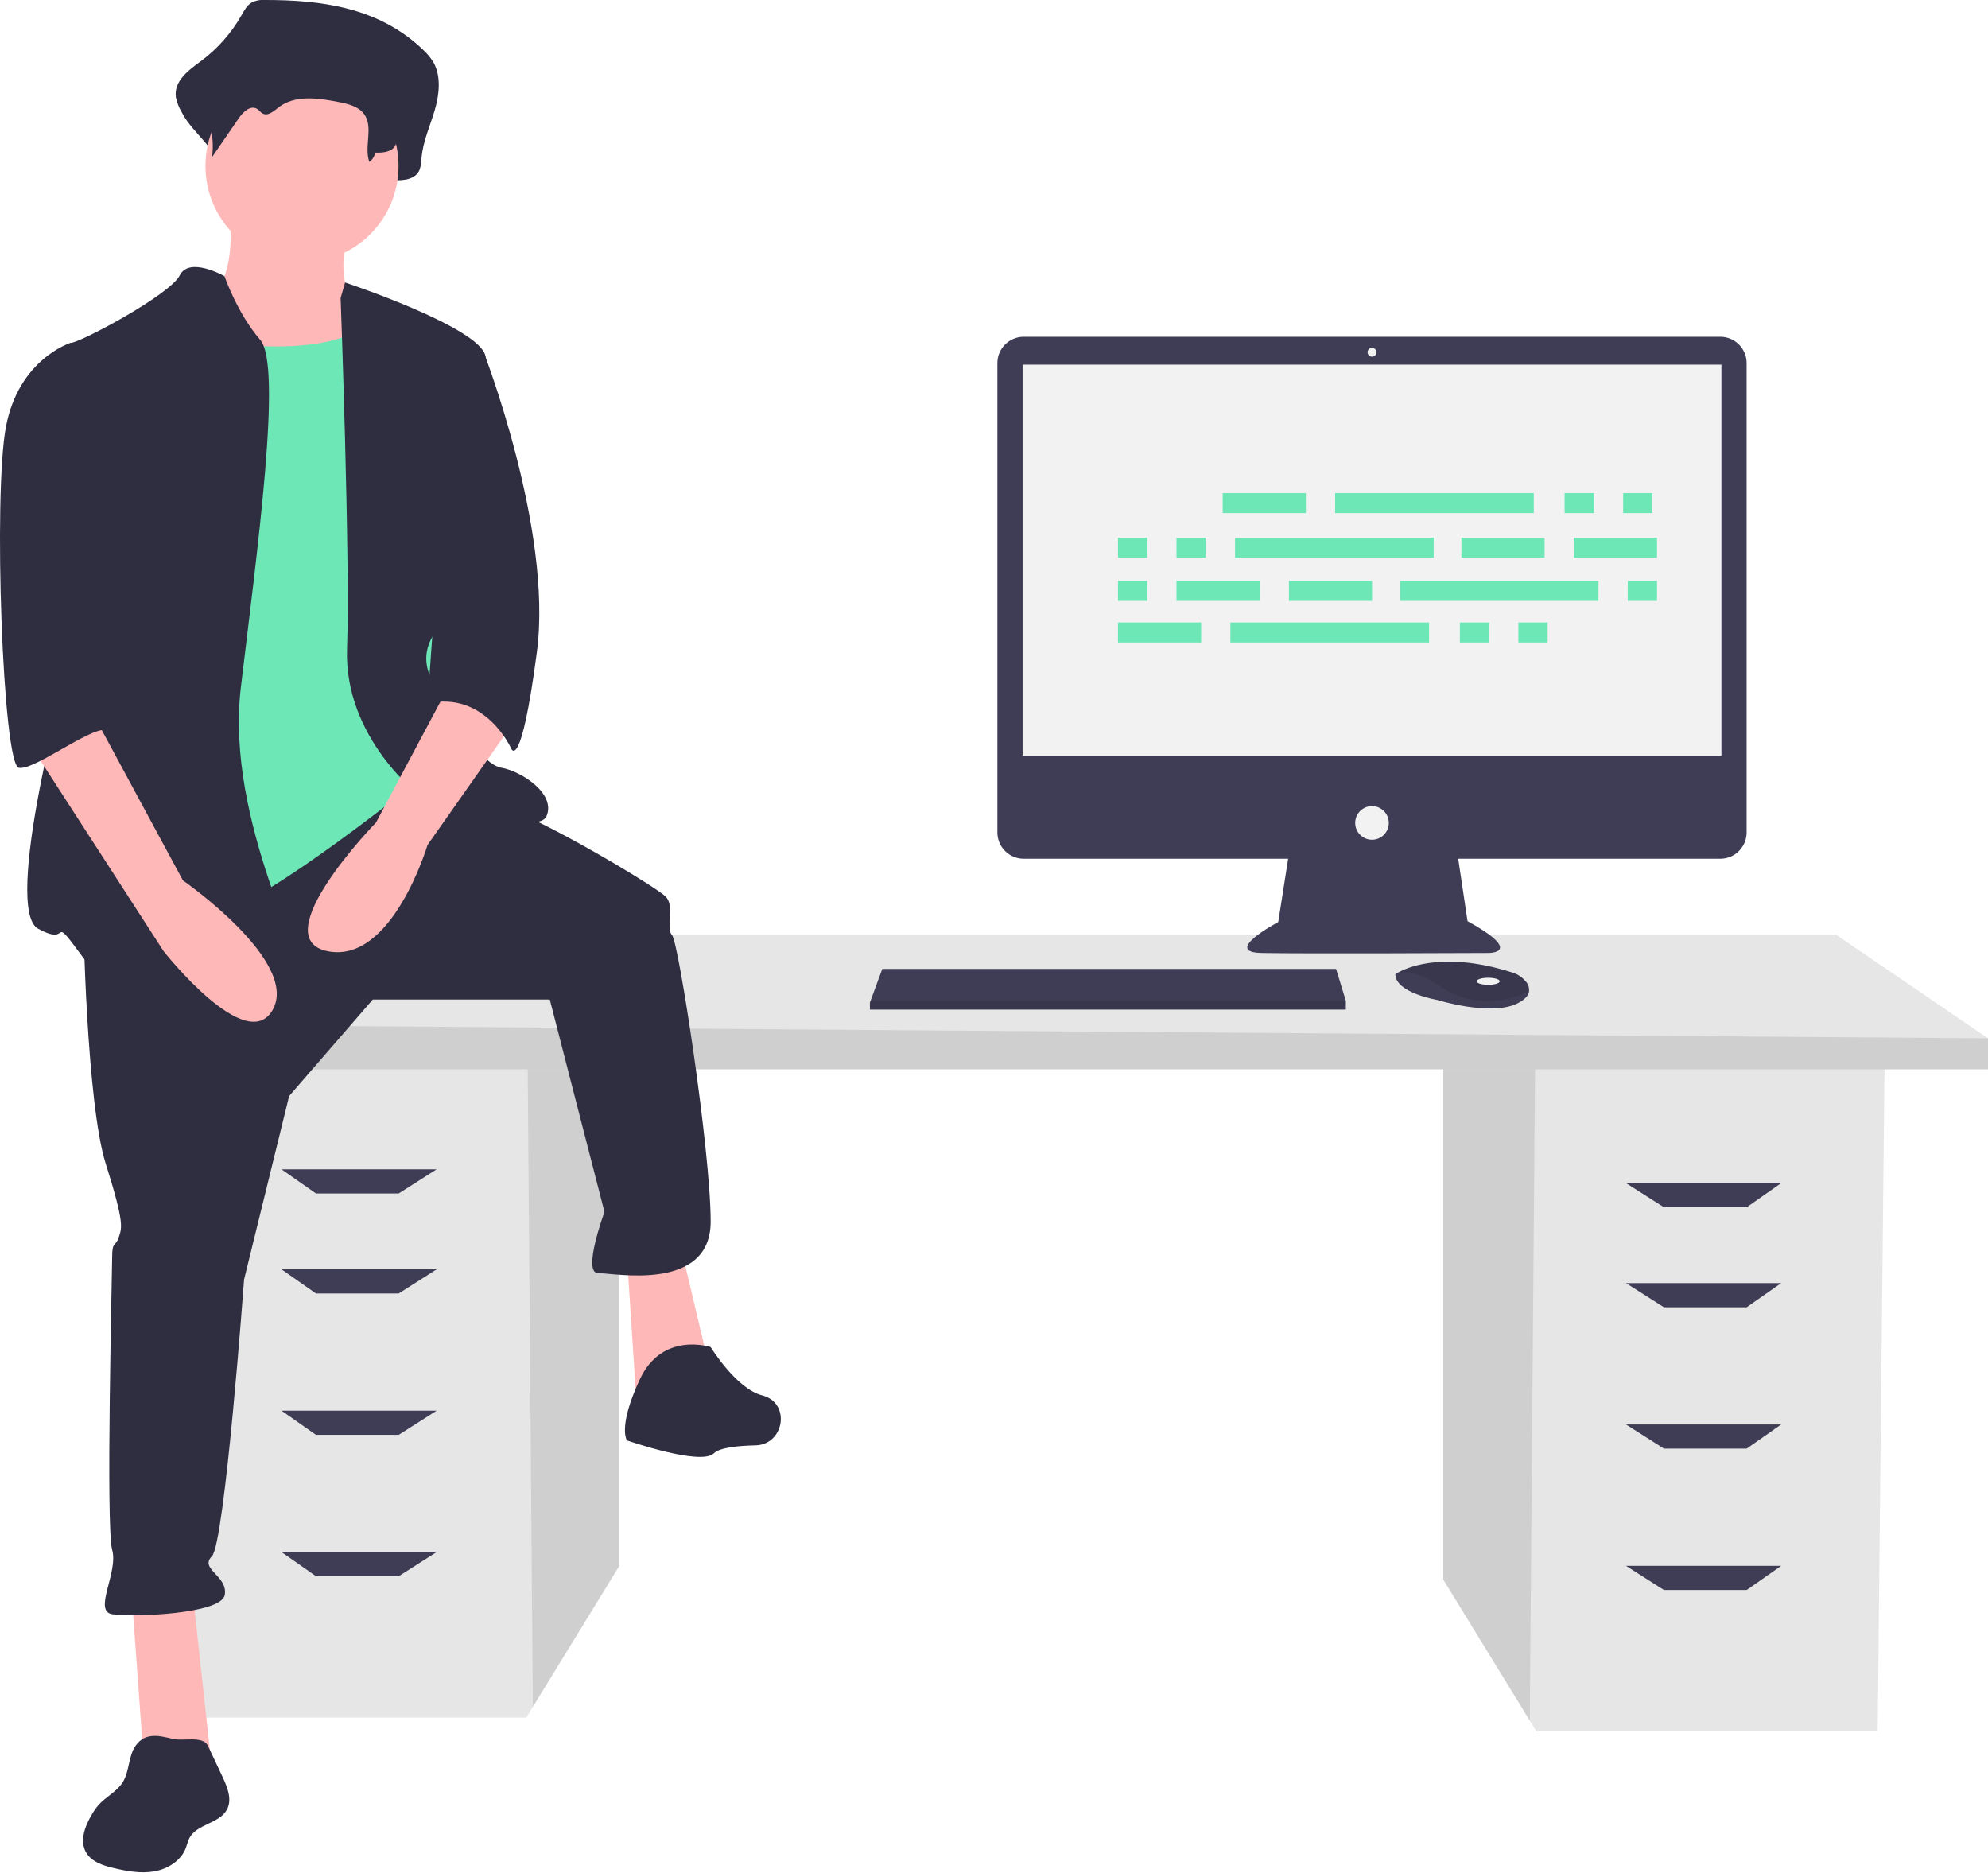
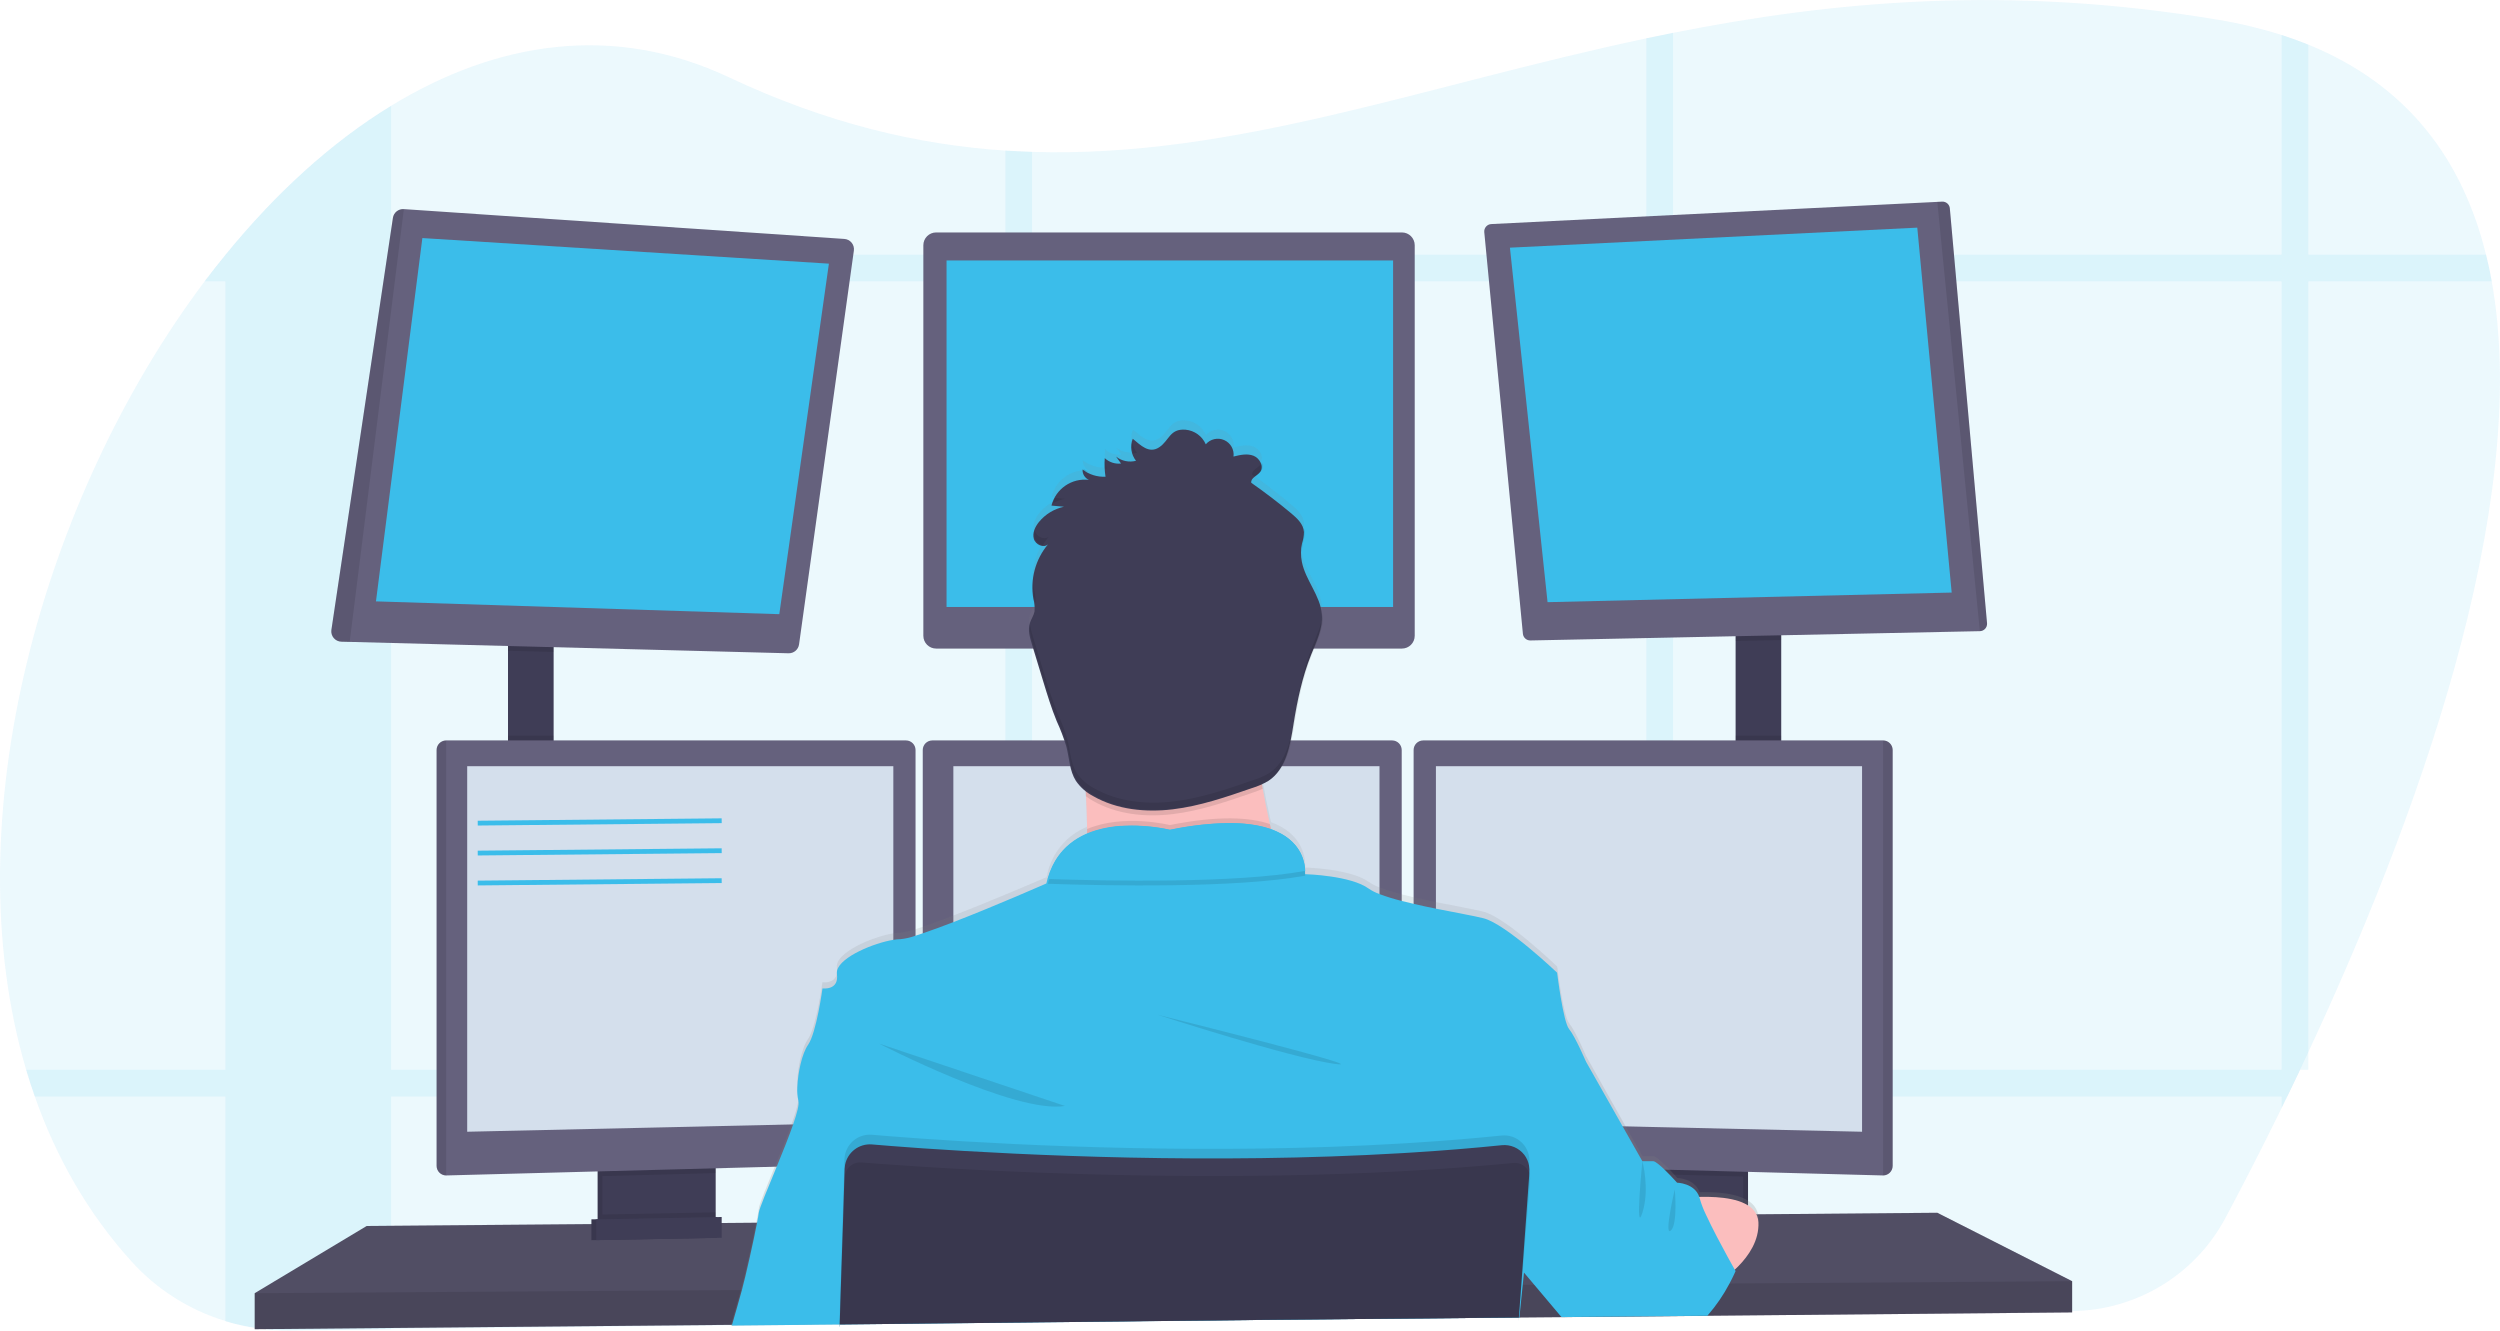
- <svg xmlns="http://www.w3.org/2000/svg" id="b52d7e2d-d80f-4111-b6ed-d15502ee1edd" data-name="Layer 1" width="711.188" height="669.683" viewBox="0 0 711.188 669.683">
-   <polygon points="516.326 380.018 516.326 565.013 547.27 615.443 549.625 619.279 671.722 619.279 674.189 380.018 516.326 380.018" fill="#e6e6e6" />
-   <polygon points="516.326 380.018 516.326 565.013 547.27 615.443 549.169 380.018 516.326 380.018" opacity="0.1" />
-   <polygon points="221.566 375.084 221.566 560.08 190.622 610.51 188.267 614.345 66.17 614.345 63.703 375.084 221.566 375.084" fill="#e6e6e6" />
-   <polygon points="221.566 375.084 221.566 560.08 190.622 610.51 188.723 375.084 221.566 375.084" opacity="0.1" />
-   <polygon points="711.188 371.385 711.188 382.484 47.67 382.484 47.67 366.451 109.335 334.385 656.923 334.385 711.188 371.385" fill="#e6e6e6" />
-   <polygon points="711.188 371.385 711.188 382.484 47.67 382.484 47.67 366.451 711.188 371.385" opacity="0.1" />
-   <polygon points="142.635 426.883 113.035 426.883 100.702 418.25 156.201 418.25 142.635 426.883" fill="#3f3d56" />
-   <polygon points="142.635 462.649 113.035 462.649 100.702 454.016 156.201 454.016 142.635 462.649" fill="#3f3d56" />
-   <polygon points="142.635 513.215 113.035 513.215 100.702 504.581 156.201 504.581 142.635 513.215" fill="#3f3d56" />
-   <polygon points="142.635 563.78 113.035 563.78 100.702 555.147 156.201 555.147 142.635 563.78" fill="#3f3d56" />
-   <polygon points="595.257 431.816 624.857 431.816 637.19 423.183 581.691 423.183 595.257 431.816" fill="#3f3d56" />
-   <polygon points="595.257 467.582 624.857 467.582 637.19 458.949 581.691 458.949 595.257 467.582" fill="#3f3d56" />
-   <polygon points="595.257 518.148 624.857 518.148 637.19 509.515 581.691 509.515 595.257 518.148" fill="#3f3d56" />
-   <polygon points="595.257 568.713 624.857 568.713 637.19 560.08 581.691 560.08 595.257 568.713" fill="#3f3d56" />
-   <path d="M859.82,235.615H610.634a9.423,9.423,0,0,0-9.424,9.424V412.897a9.423,9.423,0,0,0,9.424,9.424h94.593l-3.544,22.626s-20.253,10.759-6.013,11.076,81.328,0,81.328,0,12.974,0-7.595-11.392l-3.334-22.31h93.75a9.423,9.423,0,0,0,9.424-9.424V245.039A9.423,9.423,0,0,0,859.82,235.615Z" transform="translate(-244.406 -115.1587)" fill="#3f3d56" />
-   <rect x="365.823" y="130.424" width="249.996" height="139.871" fill="#f2f2f2" />
-   <circle cx="490.821" cy="125.994" r="1.582" fill="#f2f2f2" />
-   <circle cx="490.821" cy="294.346" r="6.013" fill="#f2f2f2" />
-   <polygon points="481.452 357.952 481.452 361.117 311.202 361.117 311.202 358.585 311.436 357.952 315.632 346.56 477.971 346.56 481.452 357.952" fill="#3f3d56" />
-   <path d="M791.376,470.013c-.31,1.326-1.481,2.725-4.127,4.047-9.493,4.747-28.797-1.266-28.797-1.266s-14.873-2.532-14.873-9.177a11.866,11.866,0,0,1,1.304-.775c3.991-2.112,17.225-7.322,40.691.221a9.786,9.786,0,0,1,4.46,2.923A4.667,4.667,0,0,1,791.376,470.013Z" transform="translate(-244.406 -115.1587)" fill="#3f3d56" />
-   <path d="M791.376,470.013c-11.62,4.452-21.977,4.785-32.607-2.598a23.343,23.343,0,0,0-13.886-4.573c3.991-2.112,17.225-7.322,40.691.221a9.786,9.786,0,0,1,4.46,2.923A4.667,4.667,0,0,1,791.376,470.013Z" transform="translate(-244.406 -115.1587)" opacity="0.1" />
-   <ellipse cx="532.4" cy="350.99" rx="4.114" ry="1.266" fill="#f2f2f2" />
-   <polygon points="481.452 357.952 481.452 361.117 311.202 361.117 311.202 358.585 311.436 357.952 481.452 357.952" opacity="0.1" />
-   <path d="M339.068,115.159a8.554,8.554,0,0,0-4.961,1.108c-1.476,1.011-2.406,2.782-3.356,4.429a52.986,52.986,0,0,1-14.434,16.305c-4.289,3.142-9.742,7.06-9.008,12.853a17.372,17.372,0,0,0,2.091,5.426c3.957,7.987,14.754,14.159,13.692,23.273,3.931-6.581-1.327-9.835,2.604-16.416,1.872-3.134,5.124-6.672,7.951-4.704.946.659,1.568,1.841,2.553,2.419,2.351,1.38,4.853-1.258,6.934-3.126,7.177-6.443,17.383-4.755,26.314-2.747,4.216.948,8.847,2.191,11.34,6.221,3.277,5.298-3.113,11.02-4.728,17.01a3.264,3.264,0,0,0,3.503,4.062c2.68-.264,5.854-.481,6.013-1.657,3.372.12,7.503-.262,8.947-3.772a14.762,14.762,0,0,0,.693-4.293c.53-5.897,3.033-11.277,4.691-16.89s2.379-12.191-.419-17.167a19.864,19.864,0,0,0-3.666-4.456C379.94,117.67,359.063,115.136,339.068,115.159Z" transform="translate(-244.406 -115.1587)" fill="#2f2e41" />
-   <path d="M326.544,190.064s3.453,28.778-9.209,31.081,11.511,41.441,11.511,41.441l57.557,6.907-13.814-46.045s-9.209-3.453-3.453-26.476S326.544,190.064,326.544,190.064Z" transform="translate(-244.406 -115.1587)" fill="#ffb8b8" />
-   <polygon points="47.028 569.318 51.633 632.631 75.806 632.631 68.9 569.318 47.028 569.318" fill="#ffb8b8" />
-   <polygon points="224.303 449.6 227.756 502.552 254.233 491.041 243.872 447.298 224.303 449.6" fill="#ffb8b8" />
-   <path d="M274.167,442.738s1.151,66.766,8.058,88.637,5.756,23.023,4.605,26.476-2.302,1.151-2.302,6.907-2.302,96.695,0,104.753-6.907,21.872,0,23.023,39.139,0,40.29-6.907-9.209-9.209-4.605-13.814,11.511-98.998,11.511-98.998l16.116-65.615,29.93-34.534H441.082l19.569,75.975s-8.058,21.872-2.302,21.872,40.29,6.907,40.29-18.418S487.127,451.947,484.825,449.645s1.151-10.36-2.302-13.814-43.743-27.627-58.708-32.232S387.857,393.515,387.857,393.515Z" transform="translate(-244.406 -115.1587)" fill="#2f2e41" />
-   <path d="M498.639,596.991s-17.267-5.756-25.325,11.511-4.605,21.872-4.605,21.872,26.476,9.209,31.081,4.605c2.003-2.003,8.365-2.699,14.913-2.846,9.973-.224,12.626-14.333,3.207-17.619q-.421-.147-.853-.255C507.848,611.955,498.639,596.991,498.639,596.991Z" transform="translate(-244.406 -115.1587)" fill="#2f2e41" />
-   <circle cx="108.038" cy="59.365" r="34.534" fill="#ffb8b8" />
-   <path d="M307.55,235.534s56.406,11.511,70.219-6.907,19.569,51.801,19.569,51.801l6.907,73.673-10.36,40.29s-54.103,43.743-71.37,47.197-43.743,5.756-43.743,5.756,8.058-127.776,8.058-130.078S307.55,235.534,307.55,235.534Z" transform="translate(-244.406 -115.1587)" fill="#6ee7b7" />
-   <path d="M324.704,213.945s-12.55-7.189-16.003-.282S273.016,237.836,269.562,237.836s6.907,95.544,2.302,107.056S245.389,440.436,258.051,447.343s3.453-6.907,16.116,10.36,74.824,17.267,78.277,10.36-27.627-58.708-21.872-107.056,14.965-115.114,6.907-124.323S324.704,213.945,324.704,213.945Z" transform="translate(-244.406 -115.1587)" fill="#2f2e41" />
-   <path d="M366.258,221.72l1.603-5.518s47.895,15.878,50.198,26.238,1.151,82.882-6.907,88.637-19.569,14.965-11.511,28.778,17.267,28.778,24.174,29.93,19.569,9.209,16.116,17.267-44.894-6.907-44.894-6.907-27.627-20.72-26.476-52.952S366.258,221.72,366.258,221.72Z" transform="translate(-244.406 -115.1587)" fill="#2f2e41" />
-   <path d="M406.548,357.554l-27.627,51.801s-40.29,41.441-17.267,46.045,35.685-37.987,35.685-37.987l29.93-42.592Z" transform="translate(-244.406 -115.1587)" fill="#ffb8b8" />
-   <path d="M340.75,124.195a7.838,7.838,0,0,0-4.039.783,9.413,9.413,0,0,0-2.732,3.131,39.773,39.773,0,0,1-11.75,11.524c-3.491,2.221-7.93,4.99-7.333,9.084a11.359,11.359,0,0,0,1.702,3.835,30.163,30.163,0,0,1,3.665,18.801l9.6-13.954c1.524-2.215,4.171-4.715,6.472-3.324.77.466,1.276,1.301,2.078,1.71,1.914.975,3.95-.889,5.644-2.21,5.842-4.554,14.15-3.361,21.421-1.942,3.432.67,7.202,1.549,9.231,4.397,3.372,4.733-.149,11.572,1.819,17.04a5.023,5.023,0,0,0,2.079-3.317c2.745.085,6.107-.185,7.283-2.666a9.188,9.188,0,0,0,.564-3.034c.432-4.168,2.469-7.971,3.819-11.938s1.937-8.616-.341-12.133a14.681,14.681,0,0,0-2.984-3.149C374.022,125.97,357.027,124.178,340.75,124.195Z" transform="translate(-244.406 -115.1587)" fill="#2f2e41" />
-   <path d="M406.548,237.836l10.725,2.847s24.96,63.919,19.204,107.662-9.209,34.534-9.209,34.534-9.209-20.72-29.93-16.116Z" transform="translate(-244.406 -115.1587)" fill="#2f2e41" />
-   <path d="M293.029,739.422c-2.776,3.772-2.219,9.165-4.678,13.151-2.131,3.455-6.148,5.267-8.814,8.329a22.326,22.326,0,0,0-2.266,3.26c-2.473,4.143-4.483,9.452-2.048,13.616,1.959,3.35,6.078,4.66,9.855,5.552,4.774,1.128,9.734,2.031,14.564,1.169s9.549-3.819,11.271-8.412a32.5,32.5,0,0,1,1.205-3.401c2.617-5.153,10.827-5.209,13.506-10.33,1.875-3.584.151-7.916-1.571-11.576l-5.261-11.177c-1.746-3.709-8.824-1.576-12.513-2.465C301.465,735.978,296.491,734.701,293.029,739.422Z" transform="translate(-244.406 -115.1587)" fill="#2f2e41" />
-   <path d="M254.598,380.577l48.348,74.824s29.93,37.987,39.139,20.72-32.232-46.045-32.232-46.045L278.772,372.519Z" transform="translate(-244.406 -115.1587)" fill="#ffb8b8" />
-   <path d="M278.772,240.138,269.562,237.836s-18.418,5.756-23.023,29.93-1.151,120.869,4.605,122.02,28.427-16.837,32.056-13.023-7.882-15.756-4.429-26.116S278.772,240.138,278.772,240.138Z" transform="translate(-244.406 -115.1587)" fill="#2f2e41" />
-   <g id="f3c2397c-d780-4cc6-97d8-1503d8277a2c" data-name="Group 13">
-     <rect id="ad41612f-86f7-46b2-a964-3a5da7bcf3cf" data-name="Rectangle 55" x="437.407" y="176.363" width="29.752" height="7.163" fill="#6ee7b7" />
-     <rect id="b9a0b375-cc2a-4c59-8850-661af54e4f62" data-name="Rectangle 56" x="559.722" y="176.363" width="10.468" height="7.163" fill="#6ee7b7" />
-     <rect id="e174c2ab-9bc5-41ec-b37c-b06fbf8a9878" data-name="Rectangle 57" x="580.659" y="176.363" width="10.468" height="7.163" fill="#6ee7b7" />
-     <rect id="ba2479ac-4c7d-43b4-a028-73b1e20e4002" data-name="Rectangle 58" x="477.628" y="176.363" width="71.075" height="7.163" fill="#6ee7b7" />
-     <rect id="ac60ef86-00f2-480b-8171-28b6fdfc1958" data-name="Rectangle 59" x="399.941" y="222.644" width="29.752" height="7.163" fill="#6ee7b7" />
-     <rect id="b3d8298d-cd65-487a-8b19-4cee946356e7" data-name="Rectangle 60" x="522.256" y="222.644" width="10.468" height="7.163" fill="#6ee7b7" />
-     <rect id="ed27f15f-f0c4-4569-8330-a6688f8e356c" data-name="Rectangle 61" x="543.193" y="222.644" width="10.468" height="7.163" fill="#6ee7b7" />
-     <rect id="f685c005-adaf-4d60-acda-005b037d82a6" data-name="Rectangle 62" x="440.162" y="222.644" width="71.075" height="7.163" fill="#6ee7b7" />
-     <rect id="eca7c7fc-83f8-48ca-a588-6606db47af3f" data-name="Rectangle 63" x="522.807" y="192.341" width="29.752" height="7.163" fill="#6ee7b7" />
-     <rect id="a71b5b2f-f8b9-481d-a301-5e3357e5fe42" data-name="Rectangle 64" x="563.028" y="192.341" width="29.752" height="7.163" fill="#6ee7b7" />
-     <rect id="abb3a25a-f854-41fc-8391-e6ad9fbe2417" data-name="Rectangle 66" x="399.941" y="192.341" width="10.468" height="7.163" fill="#6ee7b7" />
-     <rect id="add2b425-b775-4eb5-9c25-8c4c14f957c9" data-name="Rectangle 67" x="420.878" y="192.341" width="10.468" height="7.163" fill="#6ee7b7" />
-     <rect id="b7159612-3b84-4b0b-a885-612eaab04c06" data-name="Rectangle 68" x="441.815" y="192.341" width="71.075" height="7.163" fill="#6ee7b7" />
-     <rect id="edfc7301-4de5-47dc-80e2-1ae2da982d6d" data-name="Rectangle 69" x="461.099" y="207.768" width="29.752" height="7.163" fill="#6ee7b7" />
-     <rect id="e1009f91-6275-4375-80fa-0d778e331fdc" data-name="Rectangle 70" x="420.878" y="207.768" width="29.752" height="7.163" fill="#6ee7b7" />
-     <rect id="a060fb9f-1f1a-4862-9a69-16dd49199e18" data-name="Rectangle 71" x="399.941" y="207.768" width="10.468" height="7.163" fill="#6ee7b7" />
-     <rect id="b6754d5f-104f-449c-b9a9-cf9ac82bf5fe" data-name="Rectangle 73" x="582.312" y="207.768" width="10.468" height="7.163" fill="#6ee7b7" />
-     <rect id="e6ed1ccd-2cfd-450f-a339-07df3a1ee6bb" data-name="Rectangle 74" x="500.768" y="207.768" width="71.075" height="7.163" fill="#6ee7b7" />
+ <svg xmlns="http://www.w3.org/2000/svg" id="59725d3d-bdd8-4af0-9b66-49b8d09410bc" data-name="Layer 1" width="1041.32" height="554.17" viewBox="0 0 1041.32 554.17">
+   <defs>
+     <linearGradient id="dff037aa-d578-4bab-81e7-399360663117" x1="597.75" y1="725.44" x2="597.75" y2="347.69" gradientUnits="userSpaceOnUse">
+       <stop offset="0" stop-color="gray" stop-opacity="0.25" />
+       <stop offset="0.54" stop-color="gray" stop-opacity="0.12" />
+       <stop offset="1" stop-color="gray" stop-opacity="0.1" />
+     </linearGradient>
+   </defs>
+   <path d="M1040.82,611.12q-1.74,3.75-3.47,7.4-2.7,5.67-5.33,11.12c-.78,1.61-1.56,3.19-2.32,4.77-8.6,17.57-16.63,33.11-23.45,45.89A73.21,73.21,0,0,1,942.44,719l-151.65,1.65h-1.6l-13,.14-11.12.12-34.1.37-1.38,0-17.36.19h-.53l-107,1.16-95.51,1-11.11.12-69,.75H429l-44.75.48h-.48l-141.5,1.53-42.33.46a88.07,88.07,0,0,1-26.67-3.82,86.39,86.39,0,0,1-39.09-24.75C116,678.37,102.75,655,93.85,629.64q-1.93-5.49-3.6-11.12C59.44,514.37,97,380,164.6,290.08q4.25-5.64,8.64-11l.07-.08c20.79-25.52,44.1-46.84,68.93-62,44-26.91,92.75-34.49,140.7-11.9,40.57,19.12,78.45,28.11,115.17,30.55,3.71.24,7.42.42,11.11.53,84.23,2.65,163.17-27.7,255.87-47.29,3.69-.78,7.39-1.55,11.12-2.28,66.13-13.16,139.49-20.1,226.73-5.51a189.09,189.09,0,0,1,26.76,6.4q5.77,1.86,11.12,4c41.64,16.94,64.35,48.24,74,87.46q1.37,5.46,2.37,11.11C1134.3,384.41,1084.19,518.23,1040.82,611.12Z" transform="translate(-79.34 -172.91)" fill="#3bbdea" opacity="0.1" />
+   <g opacity="0.1">
+     <path d="M242.24,217V726.62l-42.33.46a88.07,88.07,0,0,1-26.67-3.82V279h.07C194.1,253.45,217.41,232.13,242.24,217Z" transform="translate(-79.34 -172.91)" fill="#3bbdea" />
+     <path d="M1117.24,290.08H164.6q4.25-5.64,8.64-11V279h941.63Q1116.24,284.43,1117.24,290.08Z" transform="translate(-79.34 -172.91)" fill="#3bbdea" />
+     <path d="M1040.82,191.51v427h-3.47q-2.7,5.67-5.33,11.12c-.78,1.61-1.56,3.19-2.32,4.77V187.47Q1035.47,189.33,1040.82,191.51Z" transform="translate(-79.34 -172.91)" fill="#3bbdea" />
+     <path d="M776.21,186.58V720.83l-11.12.12V188.86C768.78,188.08,772.48,187.31,776.21,186.58Z" transform="translate(-79.34 -172.91)" fill="#3bbdea" />
+     <path d="M509.22,236.15V723.73l-11.11.12V235.62C501.82,235.86,505.53,236,509.22,236.15Z" transform="translate(-79.34 -172.91)" fill="#3bbdea" />
+     <path d="M1037.35,618.52q-2.7,5.67-5.33,11.12H93.85q-1.93-5.49-3.6-11.12Z" transform="translate(-79.34 -172.91)" fill="#3bbdea" />
  </g>
+   <rect x="211.6" y="265.83" width="19" height="57.66" fill="#3f3d56" />
+   <rect x="722.93" y="262.83" width="19" height="61" fill="#3f3d56" />
+   <polygon points="863.1 533.65 863.1 546.65 711.18 548.05 709.56 548.08 651.82 548.61 650.44 548.63 632.89 548.78 632.37 548.78 525.39 549.77 349.78 551.4 349.63 551.4 304.98 551.82 304.5 551.83 106.1 553.65 106.1 538.65 152.75 510.65 246.35 509.87 248.35 509.86 249.01 509.85 251.01 509.82 295.95 509.45 297.96 509.44 298.6 509.43 300.6 509.42 315.01 509.3 315.39 509.29 350.94 508.99 351.23 508.99 628.63 506.65 635.42 506.6 636.1 506.6 641.28 506.55 678.93 506.24 680.93 506.21 682.78 506.19 683.74 506.19 695.45 506.1 697.77 506.07 700.88 506.05 710.63 505.96 726.1 505.83 728.1 505.81 731.58 505.79 732.23 505.79 806.94 505.15 863.1 533.65" fill="#65617d" />
+   <polygon points="863.1 533.65 863.1 546.65 711.18 548.05 709.56 548.08 651.82 548.61 650.44 548.63 632.89 548.78 632.37 548.78 525.39 549.77 349.78 551.4 349.63 551.4 304.98 551.82 304.5 551.83 106.1 553.65 106.1 538.65 152.75 510.65 246.35 509.87 248.35 509.86 249.01 509.85 251.01 509.82 295.95 509.45 297.96 509.44 298.6 509.43 300.6 509.42 315.01 509.3 315.39 509.29 350.94 508.99 351.23 508.99 628.63 506.65 635.42 506.6 636.1 506.6 641.28 506.55 678.93 506.24 680.93 506.21 682.78 506.19 683.74 506.19 695.45 506.1 697.77 506.07 700.88 506.05 710.63 505.96 726.1 505.83 728.1 505.81 731.58 505.79 732.23 505.79 806.94 505.15 863.1 533.65" opacity="0.2" />
+   <path d="M375.44,656.57v24.49a6.13,6.13,0,0,1-3.5,5.54,6,6,0,0,1-2.5.6l-34.9.74a6,6,0,0,1-2.7-.57,6.12,6.12,0,0,1-3.57-5.57V656.57Z" transform="translate(-79.34 -172.91)" fill="#3f3d56" />
+   <path d="M375.44,656.57v24.49a6.13,6.13,0,0,1-3.5,5.54,6,6,0,0,1-2.5.6l-34.9.74a6,6,0,0,1-2.7-.57,6.12,6.12,0,0,1-3.57-5.57V656.57Z" transform="translate(-79.34 -172.91)" opacity="0.1" />
+   <path d="M377.44,656.57v24.49a6.13,6.13,0,0,1-3.5,5.54,6,6,0,0,1-2.5.6l-34.9.74a6,6,0,0,1-2.7-.57,6.12,6.12,0,0,1-3.57-5.57V656.57Z" transform="translate(-79.34 -172.91)" fill="#3f3d56" />
+   <rect x="680.93" y="483.66" width="47.17" height="31.5" fill="#3f3d56" />
+   <rect x="680.93" y="483.66" width="47.17" height="31.5" opacity="0.1" />
+   <rect x="678.93" y="483.66" width="47.17" height="31.5" fill="#3f3d56" />
+   <polygon points="230.6 265.82 230.6 271.55 211.6 271.06 211.6 265.82 230.6 265.82" opacity="0.1" />
+   <path d="M435,277.31l-22.83,164a4.3,4.3,0,0,1-4.37,3.71L225,440.28l-3.47-.09a4.3,4.3,0,0,1-4.16-4.87L243,263.64a4.3,4.3,0,0,1,4.54-3.63L431,272.43A4.29,4.29,0,0,1,435,277.31Z" transform="translate(-79.34 -172.91)" fill="#65617d" />
+   <polygon points="175.93 99.16 156.6 250.49 324.6 255.82 345.26 109.82 175.93 99.16" fill="#3bbdea" />
+   <rect x="384.6" y="96.82" width="204.67" height="173.33" rx="5.33" ry="5.33" fill="#65617d" />
+   <rect x="394.26" y="108.49" width="186" height="144.33" fill="#3bbdea" />
+   <polygon points="741.93 262.82 741.93 266.61 722.93 267 722.93 262.82 741.93 262.82" opacity="0.1" />
+   <path d="M907,432.53a3.08,3.08,0,0,1-3,3.28L716.8,439.68a3.08,3.08,0,0,1-3.13-2.79L697.58,269.61a3.08,3.08,0,0,1,2.92-3.37L886.28,257l2-.1a3.07,3.07,0,0,1,3.22,2.8Z" transform="translate(-79.34 -172.91)" fill="#65617d" />
+   <polygon points="628.93 103.16 798.6 94.82 812.93 246.82 644.6 250.82 628.93 103.16" fill="#3bbdea" />
+   <path d="M907,432.53a3.08,3.08,0,0,1-3,3.28L886.28,257l2-.1a3.07,3.07,0,0,1,3.22,2.8Z" transform="translate(-79.34 -172.91)" opacity="0.1" />
+   <path d="M247.57,260,225,440.28l-3.47-.09a4.3,4.3,0,0,1-4.16-4.87L243,263.64A4.3,4.3,0,0,1,247.57,260Z" transform="translate(-79.34 -172.91)" opacity="0.1" />
+   <rect x="211.6" y="306.41" width="19" height="17.08" opacity="0.1" />
+   <polygon points="298.1 483.65 298.1 488.62 250.93 489.88 250.93 483.65 298.1 483.65" opacity="0.1" />
+   <path d="M460.69,485.27v168.2a4,4,0,0,1-3.85,3.95l-191.65,5.1h-.05a4,4,0,0,1-3.95-3.95V485.27a4,4,0,0,1,3.95-3.95h191.6A4,4,0,0,1,460.69,485.27Z" transform="translate(-79.34 -172.91)" fill="#65617d" />
+   <path d="M265.19,481.32v181.2h-.05a4,4,0,0,1-3.95-3.95V485.27a4,4,0,0,1,3.95-3.95Z" transform="translate(-79.34 -172.91)" opacity="0.1" />
+   <polygon points="194.6 319.15 372.1 319.15 372.1 467.4 194.6 471.4 194.6 319.15" fill="#d4dfec" />
+   <rect x="722.93" y="306.41" width="19" height="17.42" opacity="0.1" />
+   <polygon points="726.1 483.65 726.1 490.06 678.93 488.8 678.93 483.65 726.1 483.65" opacity="0.1" />
+   <path d="M867.69,485.27v173.3a4,4,0,0,1-4,3.95h0L672,657.42a4,4,0,0,1-3.85-3.95V485.27a4,4,0,0,1,3.95-3.95h191.6A4,4,0,0,1,867.69,485.27Z" transform="translate(-79.34 -172.91)" fill="#65617d" />
+   <path d="M867.69,485.27v173.3a4,4,0,0,1-4,3.95h0V481.32h0A4,4,0,0,1,867.69,485.27Z" transform="translate(-79.34 -172.91)" opacity="0.1" />
+   <polygon points="775.6 319.15 598.1 319.15 598.1 467.4 775.6 471.4 775.6 319.15" fill="#d4dfec" />
+   <path d="M663.19,485.27v168.2a4,4,0,0,1-3.85,3.95l-191.65,5.1h0a4,4,0,0,1-4-3.95V485.27a4,4,0,0,1,3.95-3.95h191.6A4,4,0,0,1,663.19,485.27Z" transform="translate(-79.34 -172.91)" fill="#65617d" />
+   <polygon points="397.1 319.15 574.6 319.15 574.6 467.4 397.1 471.4 397.1 319.15" fill="#d4dfec" />
+   <polygon points="863.1 533.65 863.1 546.65 711.18 548.05 709.56 548.08 651.82 548.61 650.44 548.63 632.89 548.78 632.37 548.78 525.39 549.77 349.78 551.4 349.63 551.4 304.98 551.82 304.5 551.83 106.1 553.65 106.1 538.65 308.61 537.32 309.09 537.32 350.08 537.04 350.27 537.04 633.35 535.17 633.64 535.17 633.81 535.16 634.28 535.16 639.07 535.13 640.53 535.13 715.02 534.63 719.42 534.61 720.4 534.6 863.1 533.65" opacity="0.1" />
+   <circle cx="487.26" cy="272.16" r="51.33" fill="#fbbebe" />
+   <path d="M383.74,725.09c0-.11.06-.23.1-.35,1-3.59,2.78-9.66,4.11-14.51.17-.6.33-1.19.48-1.75,1.47-5.47,4.33-18.28,5.92-26.27.56-2.81,1-5,1.09-6.1.2-1.69,3.21-8.92,6.62-17.23,2.39-5.84,5-12.22,6.91-17.6a61.38,61.38,0,0,0,2.93-9.85,5.1,5.1,0,0,0,0-2.13,14.69,14.69,0,0,1-.48-3.5v0c-.23-6.2,1.62-16,4.48-20.11,3.5-5,6-23.66,6-23.66s5.18.75,6-3.53a6.15,6.15,0,0,0,.1-1.4,7.41,7.41,0,0,0-.09-1.11c-.89-6.24,14.72-12.88,23.5-14.31a19.67,19.67,0,0,1,3-.28,27.24,27.24,0,0,0,6.25-1.44q1.4-.43,3-1c3.68-1.24,8.08-2.88,12.75-4.68,17.56-6.81,38.82-16,38.82-16,.15-.71.32-1.39.51-2.06a27.71,27.71,0,0,1,16.35-18.93h0c0-.66,0-1.33,0-2,0-3.45-.15-7-.3-10.54,0-.69-.06-1.38-.1-2.07,0-.2,0-.41,0-.61s0-.35,0-.52c0-.7-.07-1.4-.11-2.09l-.18-.14a16.41,16.41,0,0,1-3.9-4.2,15.27,15.27,0,0,1-1.42-3c-1.25-3.39-1.54-7.17-2.38-10.75l-.18-.74a84,84,0,0,0-4-10.58c-2.21-5.42-3.91-11-5.6-16.65q-1.54-5.13-3.11-10.28l-1.58-5.24c-.3-1-.6-2-.83-3v0a13.27,13.27,0,0,1-.26-1.4,0,0,0,0,1,0,0,10,10,0,0,1,.24-4.61,32.09,32.09,0,0,1,1.32-3,7.87,7.87,0,0,0,.5-1.38v0a3,3,0,0,0,.08-.32,5.65,5.65,0,0,0,.11-1.08,18.46,18.46,0,0,0-.52-3.89.07.07,0,0,1,0-.05,2.56,2.56,0,0,0-.05-.27,25.48,25.48,0,0,1-.36-3,28.45,28.45,0,0,1,3.47-15.57l.19-.36a25.22,25.22,0,0,1,1.84-2.78h0c.31-.42.63-.82,1-1.22-1.4,1.34-3.7.75-5-.69a3.61,3.61,0,0,1-.55-.75,3.81,3.81,0,0,1-.23-.45c-.05-.12-.09-.25-.13-.38-.7-2.45.52-5.06,2.12-7.05a18.49,18.49,0,0,1,5.74-4.7h0a3.84,3.84,0,0,1,.4-.21,17.12,17.12,0,0,1,2.64-1.06h0a15.06,15.06,0,0,1,1.63-.44l-3.71-.34-1.5-.14a14.49,14.49,0,0,1,13-10.91h1.08a11.73,11.73,0,0,1,1.57.13,4.44,4.44,0,0,1-2.65-4.33,14.41,14.41,0,0,0,9.19,3.06h.38a30,30,0,0,1-.34-3.27h0a0,0,0,0,1,0,0,0,0,0,0,1,0,0,33.19,33.19,0,0,1,0-4.46,8.44,8.44,0,0,0,6.78,2.26l-2.08-2.9a9.49,9.49,0,0,0,6.56,2.05l.48-.05a7,7,0,0,0,1.19-.23l.09,0c-.19-.24-.36-.49-.53-.75l-.06-.12a9.67,9.67,0,0,1-1-2.09,6.59,6.59,0,0,1-.24-.87h0a8.75,8.75,0,0,1,.45-5.45c3.23,2.7,6.77,6.39,11,3.6s4.37-7.91,11-7.39a10.2,10.2,0,0,1,8.41,6.12,6.75,6.75,0,0,1,7.67-1.75,6.85,6.85,0,0,1,3.88,6.89c2.75-.69,5.71-1.37,8.35-.33s4.34,4.41,2.84,6.66a1.43,1.43,0,0,1-.14.2c-1.23,1.59-3.95,2.46-3.66,4.46l.42.3,1.3.94a.05.05,0,0,1,0,0q7.65,5.52,14.9,11.6c2.48,2.08,5.12,4.58,5.29,7.83a8.64,8.64,0,0,1-.24,2.37h0c-.16.78-.38,1.56-.55,2.34a19.51,19.51,0,0,0-.34,6.05h0c.07.59.16,1.17.27,1.76,1.53,7.73,7.71,14.11,8.32,22l0,.56a17.78,17.78,0,0,1-.07,2.53c-.46,4.8-2.68,9.41-4.48,14-.11.28-.22.56-.32.84-3.47,9-5.47,18.59-7,28.16a100.26,100.26,0,0,1-2,10.09A26.73,26.73,0,0,1,611,492.07a16.22,16.22,0,0,1-3.36,3,18.67,18.67,0,0,1-2.65,1.41s0,0,0,.06c.11.61.2,1.22.31,1.83.06.32.11.64.17,1h0a.14.14,0,0,0,0,.06c.84,4.73,1.8,9.36,2.81,13.76l.51,2.19c12.6,4.55,14.09,13.87,14.18,17.44a9.64,9.64,0,0,1,0,1.43s19,.5,26.5,6a20.34,20.34,0,0,0,4.51,2.3,83,83,0,0,0,9.25,2.89c1.61.42,3.29.83,5,1.23,3,.69,6.18,1.36,9.25,2,8.19,1.65,15.9,3,19.81,4,9.33,2.36,30.67,22.82,30.67,22.82s2.5,20.64,5,23.65,7,13.59,7,13.59l16.54,29.41,7,12.37h4.5c.62,0,1.84.88,3.21,2.1,1.19,1.06,2.51,2.38,3.67,3.58l1.92,2.05,1.2,1.33s7.27.18,9.24,5.93c5.92-.17,13.19.22,18.28,2.5a14.14,14.14,0,0,1,2,1.08,8.68,8.68,0,0,1,4.13,5.66,8.34,8.34,0,0,1,.18,1.44c0,.57,0,1.14,0,1.7-.36,7.57-5.29,13.87-9.82,18.11l.32.57s-.15.36-.44,1c-.08.19-.18.4-.29.64h0c-.59,1.26-1.53,3.15-2.76,5.36a63.31,63.31,0,0,1-9.57,13.17l-.29.3-57.74.53-.17-.2L719.87,708l-5.57-6.64-.17-.21-.16,1.59-.54,5.3-1.3,12.81-.07.64,0,.17-.15,1.48.11-1.48h-.29l-107,1L429.11,724.6l0,.84h-.14l0-.84-44.75.48Z" transform="translate(-79.34 -172.91)" fill="url(#dff037aa-d578-4bab-81e7-399360663117)" />
+   <path d="M617.94,550.07s-99.5,12-90,0c3.44-4.34,4.39-17.2,4.2-31.85-.06-4.45-.22-9.06-.45-13.65-1.1-22-3.75-43.5-3.75-43.5s87-41,77-8.5c-4,13.13-2.69,31.57.35,48.88.89,5.05,1.92,10,3,14.7A344.67,344.67,0,0,0,617.94,550.07Z" transform="translate(-79.34 -172.91)" fill="#fbbebe" />
+   <path d="M617.94,550.07s-99.5,12-90,0c3.44-4.34,4.39-17.2,4.2-31.85,15.17-6.48,34.47-1.65,34.47-1.65,20.32-4.05,33.35-3.26,41.68-.42A344.67,344.67,0,0,0,617.94,550.07Z" transform="translate(-79.34 -172.91)" opacity="0.1" />
+   <path d="M429.08,725.44l0-.84,175.62-1.91,107-1H712l-.11,1.48.15-1.48h.19l0-.17,1.37-13.45.52-5.09.16-1.59.14-1.33,6.18-20.61,6.18-20.58,5.2-17.33,7.94-26.48s-4.5-10.5-7-13.5-5-23.5-5-23.5-21.34-20.33-30.67-22.67c-3.91-1-11.63-2.33-19.83-4-3.07-.62-6.22-1.28-9.25-2-1.71-.39-3.39-.8-5-1.21a87.91,87.91,0,0,1-9.25-2.86,20.7,20.7,0,0,1-4.5-2.29c-7.35-5.39-25.77-6-26.48-6h0a.42.42,0,0,1,0-.07v-.09a10.26,10.26,0,0,0,0-1.26c0-.4,0-.87-.09-1.4,0-.16,0-.33-.07-.5-.05-.36-.11-.74-.2-1.14a5,5,0,0,0-.12-.53,17.21,17.21,0,0,0-1.25-3.49c-.07-.16-.16-.33-.24-.49a18.25,18.25,0,0,0-1.7-2.63c-.13-.17-.27-.35-.42-.52a19.58,19.58,0,0,0-2.72-2.64c-.27-.21-.55-.43-.84-.63a4.67,4.67,0,0,0-.51-.36l-.89-.58-.83-.48c-.73-.4-1.5-.79-2.34-1.16-.26-.12-.54-.23-.82-.34s-.72-.28-1.09-.42l-.06,0L608,518c-.57-.19-1.15-.36-1.76-.53l-.93-.24-1-.23-1-.21c-1-.2-2.07-.38-3.19-.52l-1.14-.14-1.17-.12-1.21-.1-1.72-.1-2-.07a124.68,124.68,0,0,0-26.24,2.79,72.27,72.27,0,0,0-18.26-1.68l-.87,0-1,.06-.64,0-1.29.12c-.43,0-.87.09-1.3.15s-.88.11-1.31.18l-.66.11c-.65.11-1.31.23-2,.37q-.33.06-.66.15c-.87.19-1.74.42-2.6.68-.43.12-.86.26-1.29.41-.22.06-.43.14-.64.22l-.64.23-.63.25-.75.3c-.38.16-.75.33-1.12.51-.21.09-.42.19-.62.3s-.41.2-.6.31a27.75,27.75,0,0,0-6.21,4.38l-.51.49-.5.51c-.17.17-.33.35-.49.53a23.82,23.82,0,0,0-1.82,2.25c-.16.21-.31.42-.46.64a26.69,26.69,0,0,0-1.72,2.92c-.13.24-.25.49-.37.73a32.7,32.7,0,0,0-2,5.25q-.28,1-.51,2S494,550.24,476.44,557c-4.67,1.8-9.07,3.43-12.75,4.66-1.07.36-2.07.69-3,1a26.7,26.7,0,0,1-6.25,1.44,19.67,19.67,0,0,0-3,.28c-8.07,1.31-21.9,7-23.41,12.71a3.69,3.69,0,0,0-.1,1.4s0,.07,0,.11c1,7-6,6-6,6s-2.5,18.5-6,23.5c-2.53,3.6-4.26,11.63-4.48,17.69v0a19.61,19.61,0,0,0,.44,5.63c0,.05,0,.1,0,.14.4,1.34-.56,5-2.19,9.69-1.77,5.15-4.35,11.55-6.83,17.59-3.74,9.12-7.26,17.4-7.48,19.22-.09.81-.35,2.26-.71,4.13-1.46,7.62-4.7,22.13-6.3,28-1.19,4.38-2.92,10.38-4.11,14.5,0,.12-.07.24-.1.35L429,724.6l0,.84h.14Z" transform="translate(-79.34 -172.91)" fill="#3bbdea" />
+   <path d="M445.44,607.57s57,29.5,77.5,26Z" transform="translate(-79.34 -172.91)" opacity="0.1" />
+   <path d="M561.44,595.57s55.5,18,74,20.5S561.44,595.57,561.44,595.57Z" transform="translate(-79.34 -172.91)" opacity="0.1" />
+   <path d="M623,537.65c-29,5.34-83.6,4.19-107.2,3.38,8.65-31,50.83-20.46,50.83-20.46C618.84,510.15,622.84,531.77,623,537.65Z" transform="translate(-79.34 -172.91)" opacity="0.1" />
+   <path d="M623,535.65c-29,5.34-83.6,4.19-107.2,3.38,8.65-31,50.83-20.46,50.83-20.46C618.84,508.15,622.84,529.77,623,535.65Z" transform="translate(-79.34 -172.91)" fill="#3bbdea" />
+   <path d="M776.94,672.32s34.16-5.25,34.83,9.75-17.42,25.48-17.42,25.48Z" transform="translate(-79.34 -172.91)" fill="#fbbebe" />
+   <path d="M605.29,501.45a47,47,0,0,1-4.5,1.74c-10.78,3.72-21.65,7.47-33,8.83s-23.26.16-33.16-5.5a28.77,28.77,0,0,1-3-1.95c-1.1-22-3.75-43.5-3.75-43.5s87-41,77-8.5C600.9,465.7,602.25,484.14,605.29,501.45Z" transform="translate(-79.34 -172.91)" opacity="0.1" />
+   <path d="M552.52,364.84a9.47,9.47,0,0,1-8.32-1.75l2.08,2.89a8.47,8.47,0,0,1-6.78-2.25,34.08,34.08,0,0,0,.32,7.75,14.52,14.52,0,0,1-9.56-3,4.42,4.42,0,0,0,2.64,4.31,14.34,14.34,0,0,0-15.6,10.71l5.22.48a18.47,18.47,0,0,0-10.44,6.37c-1.6,2-2.82,4.56-2.12,7s4.08,4,5.92,2.26a27.94,27.94,0,0,0-6.1,22.79,14.47,14.47,0,0,1,.46,5.26c-.33,1.65-1.37,3.08-1.89,4.69-1,2.92-.05,6.09.84,9l4.69,15.42c1.7,5.57,3.39,11.15,5.61,16.54a82.08,82.08,0,0,1,4,10.51c1.26,4.84,1.31,10.14,4,14.37a19.93,19.93,0,0,0,7.18,6.33c9.89,5.66,21.84,6.86,33.16,5.5s22.18-5.11,32.95-8.83a31,31,0,0,0,6.84-3c7.45-4.88,9.11-14.86,10.5-23.65,1.55-9.8,3.62-19.58,7.29-28.8,2.18-5.49,5-11.06,4.52-16.94-.61-7.81-6.79-14.14-8.32-21.82a19,19,0,0,1,.07-7.77,17.66,17.66,0,0,0,.79-4.7c-.17-3.22-2.81-5.7-5.29-7.77Q609.11,380,600.52,374c-.29-2,2.43-2.86,3.66-4.44,1.74-2.23-.06-5.77-2.7-6.81s-5.6-.36-8.35.33a6.59,6.59,0,0,0-11.55-5.11,10.2,10.2,0,0,0-8.42-6.08c-6.63-.52-6.76,4.55-11,7.34s-7.74-.89-11-3.57A9.28,9.28,0,0,0,552.52,364.84Z" transform="translate(-79.34 -172.91)" fill="#3f3d56" />
+   <path d="M802.27,702.32s-.89,2.12-2.53,5.19a69,69,0,0,1-9,13.17l-.27.29-1.62,0-57.74.53-1.38,0-.17-.2-11.2-13.29L714.14,703l-.17-.21-.36-.42-.2-.24-.26-.31-8.21-9.74,3-12.5,5.11-21.06.13-.51,1-4,.71-3,2.38-9.78,8.16-33.65,14.5,7.5,15.29,27,8.21,14.5h4.5c.85,0,2.8,1.64,4.76,3.53.7.67,1.4,1.38,2,2,1.78,1.84,3.19,3.42,3.19,3.42s7.29.16,9.25,5.9a7,7,0,0,1,.25.85,40.3,40.3,0,0,0,2.53,6.56c1.29,2.81,2.91,6,4.55,9.19,3.05,5.85,6.15,11.42,7.29,13.44l.14.25Z" transform="translate(-79.34 -172.91)" fill="#3bbdea" />
+   <path d="M716.37,657.17l-.1,1.43v.1l-.17,2.3-1.33,18.51-1.61,22.3-.46,6.28-1,13.44v.17l-107,1L429.11,724.6l0,.84h-.14l0-.84v-.28l.45-14.36.86-28.06.74-23.79.07-2.37a10.53,10.53,0,0,1,11.42-10.17c4.72.4,10.85.89,18.18,1.41l3,.22c42.33,2.94,120.56,6.74,199.5,2,1.66-.09,3.33-.19,5-.31,12.24-.77,24.47-1.76,36.58-3a10.53,10.53,0,0,1,11.6,11.23Z" transform="translate(-79.34 -172.91)" opacity="0.1" />
+   <path d="M429.08,725.44l0-.84,175.62-1.91,107-1H712v-.17l1-13.44.43-6,1.64-22.61,1.29-17.9,0-.44a10.62,10.62,0,0,0-.11-2.47.3.3,0,0,0,0-.1,10.39,10.39,0,0,0-2-4.64,10.54,10.54,0,0,0-9.42-4c-12.11,1.24-24.34,2.23-36.58,3-1.67.12-3.34.22-5,.31-78.94,4.69-157.17.89-199.5-2l-3-.22c-7.33-.52-13.46-1-18.18-1.41a10.54,10.54,0,0,0-11.24,8.53,11,11,0,0,0-.18,1.64l-.68,22.16L429.54,710l-.44,14.36v.28l0,.84Z" transform="translate(-79.34 -172.91)" fill="#3f3d56" />
+   <path d="M716.67,664.18l-1.23,15.33-1.83,22.85-.46,5.72-1,12.81-.06.64v.17h0l-.15,1.48.11-1.48h-.29l-107,1L429.11,724.6v-.28l.49-14.36,1-28.06.64-18.65A6.36,6.36,0,0,1,434.3,658a6.25,6.25,0,0,1,3.78-.9c2.1.17,4.68.37,7.69.59,4.89.36,10.92.78,17.94,1.22,13,.82,29.31,1.7,48,2.42,52,2,122.2,2.67,188.88-3.17,3-.26,6.1-.55,9.13-.84a6.26,6.26,0,0,1,3.48.66,5.16,5.16,0,0,1,.86.54,6.14,6.14,0,0,1,2,2.46,3.56,3.56,0,0,1,.25.61A6.28,6.28,0,0,1,716.67,664.18Z" transform="translate(-79.34 -172.91)" opacity="0.1" />
+   <path d="M377.44,677.87v3.19a6.13,6.13,0,0,1-3.5,5.54l-40.1.77a6.12,6.12,0,0,1-3.57-5.57v-3Z" transform="translate(-79.34 -172.91)" opacity="0.1" />
+   <polygon points="298.6 515.57 246.35 516.57 246.35 507.9 298.6 506.9 298.6 515.57" fill="#3f3d56" />
+   <polygon points="298.6 515.57 246.35 516.57 246.35 507.9 298.6 506.9 298.6 515.57" opacity="0.1" />
+   <polygon points="300.6 515.57 248.35 516.57 248.35 507.9 300.6 506.9 300.6 515.57" fill="#3f3d56" />
+   <g opacity="0.1">
+     <path d="M552.93,361.56a9.75,9.75,0,0,1-1.89-4.34,9.49,9.49,0,0,0,.42,4.6A9,9,0,0,0,552.93,361.56Z" transform="translate(-79.34 -172.91)" />
+     <path d="M540.23,368.2a35.12,35.12,0,0,1-.37-3.7c0,1.23,0,2.47,0,3.71Z" transform="translate(-79.34 -172.91)" />
+     <path d="M621.73,401.57a18.34,18.34,0,0,1,.36-2.65,18,18,0,0,0,.8-4.69,6.16,6.16,0,0,0-.16-1.06c-.17.92-.44,1.84-.64,2.75A19.14,19.14,0,0,0,621.73,401.57Z" transform="translate(-79.34 -172.91)" />
+     <path d="M600.93,370.67l1.09.79a19.71,19.71,0,0,0,2.57-2.22,3.67,3.67,0,0,0,.38-3.64,3,3,0,0,1-.38.64C603.36,367.82,600.64,368.69,600.93,370.67Z" transform="translate(-79.34 -172.91)" />
+     <path d="M518.76,380.29a12.32,12.32,0,0,0-.87,2.28,18.16,18.16,0,0,1,5-1.89Z" transform="translate(-79.34 -172.91)" />
+     <path d="M532.55,369.41a14.83,14.83,0,0,1-1.88-1.23,4.25,4.25,0,0,0,.09,1.18A11.86,11.86,0,0,1,532.55,369.41Z" transform="translate(-79.34 -172.91)" />
+     <path d="M630.32,428.33c-.41,4.85-2.67,9.52-4.5,14.12-3.67,9.22-5.74,19-7.29,28.81-1.39,8.79-3,18.77-10.5,23.64a30,30,0,0,1-6.83,3c-10.78,3.73-21.65,7.47-33,8.83s-23.26.17-33.16-5.49a20,20,0,0,1-7.18-6.33c-2.67-4.23-2.72-9.53-4-14.37a82.21,82.21,0,0,0-4-10.52c-2.21-5.38-3.91-11-5.6-16.53q-2.35-7.71-4.69-15.43a28.81,28.81,0,0,1-1.14-4.75c-.39,2.56.37,5.24,1.14,7.75q2.34,7.73,4.69,15.43c1.69,5.57,3.39,11.15,5.6,16.53a82.21,82.21,0,0,1,4,10.52c1.26,4.84,1.31,10.14,4,14.37a20,20,0,0,0,7.18,6.33c9.9,5.66,21.84,6.85,33.16,5.49s22.18-5.1,33-8.83a30,30,0,0,0,6.83-3c7.45-4.87,9.11-14.85,10.5-23.64,1.55-9.81,3.62-19.59,7.29-28.81,2.18-5.48,5-11.05,4.52-16.94C630.34,428.45,630.32,428.39,630.32,428.33Z" transform="translate(-79.34 -172.91)" />
+     <path d="M510.63,424.46s0-.07,0-.11a14,14,0,0,0-.46-5.25,26.59,26.59,0,0,1-.39-3.32,27.35,27.35,0,0,0,.39,6.32C510.33,422.88,510.51,423.67,510.63,424.46Z" transform="translate(-79.34 -172.91)" />
+     <path d="M513.68,400a27.74,27.74,0,0,1,2.61-3.67c-1.83,1.75-5.21.19-5.92-2.24a5.83,5.83,0,0,0,0,3A4.39,4.39,0,0,0,513.68,400Z" transform="translate(-79.34 -172.91)" />
+   </g>
+   <path d="M763.44,656.57s3.17,11.5,0,21.5S763.44,656.57,763.44,656.57Z" transform="translate(-79.34 -172.91)" opacity="0.1" />
+   <path d="M776.94,668.3s1.33,14.6-1.67,17.19S776.94,668.3,776.94,668.3Z" transform="translate(-79.34 -172.91)" opacity="0.1" />
+   <line x1="198.99" y1="342.86" x2="300.6" y2="341.86" fill="none" stroke="#3bbdea" stroke-miterlimit="10" stroke-width="2" />
+   <line x1="198.99" y1="355.33" x2="300.6" y2="354.34" fill="none" stroke="#3bbdea" stroke-miterlimit="10" stroke-width="2" />
+   <line x1="198.99" y1="367.81" x2="300.6" y2="366.81" fill="none" stroke="#3bbdea" stroke-miterlimit="10" stroke-width="2" />
</svg>
